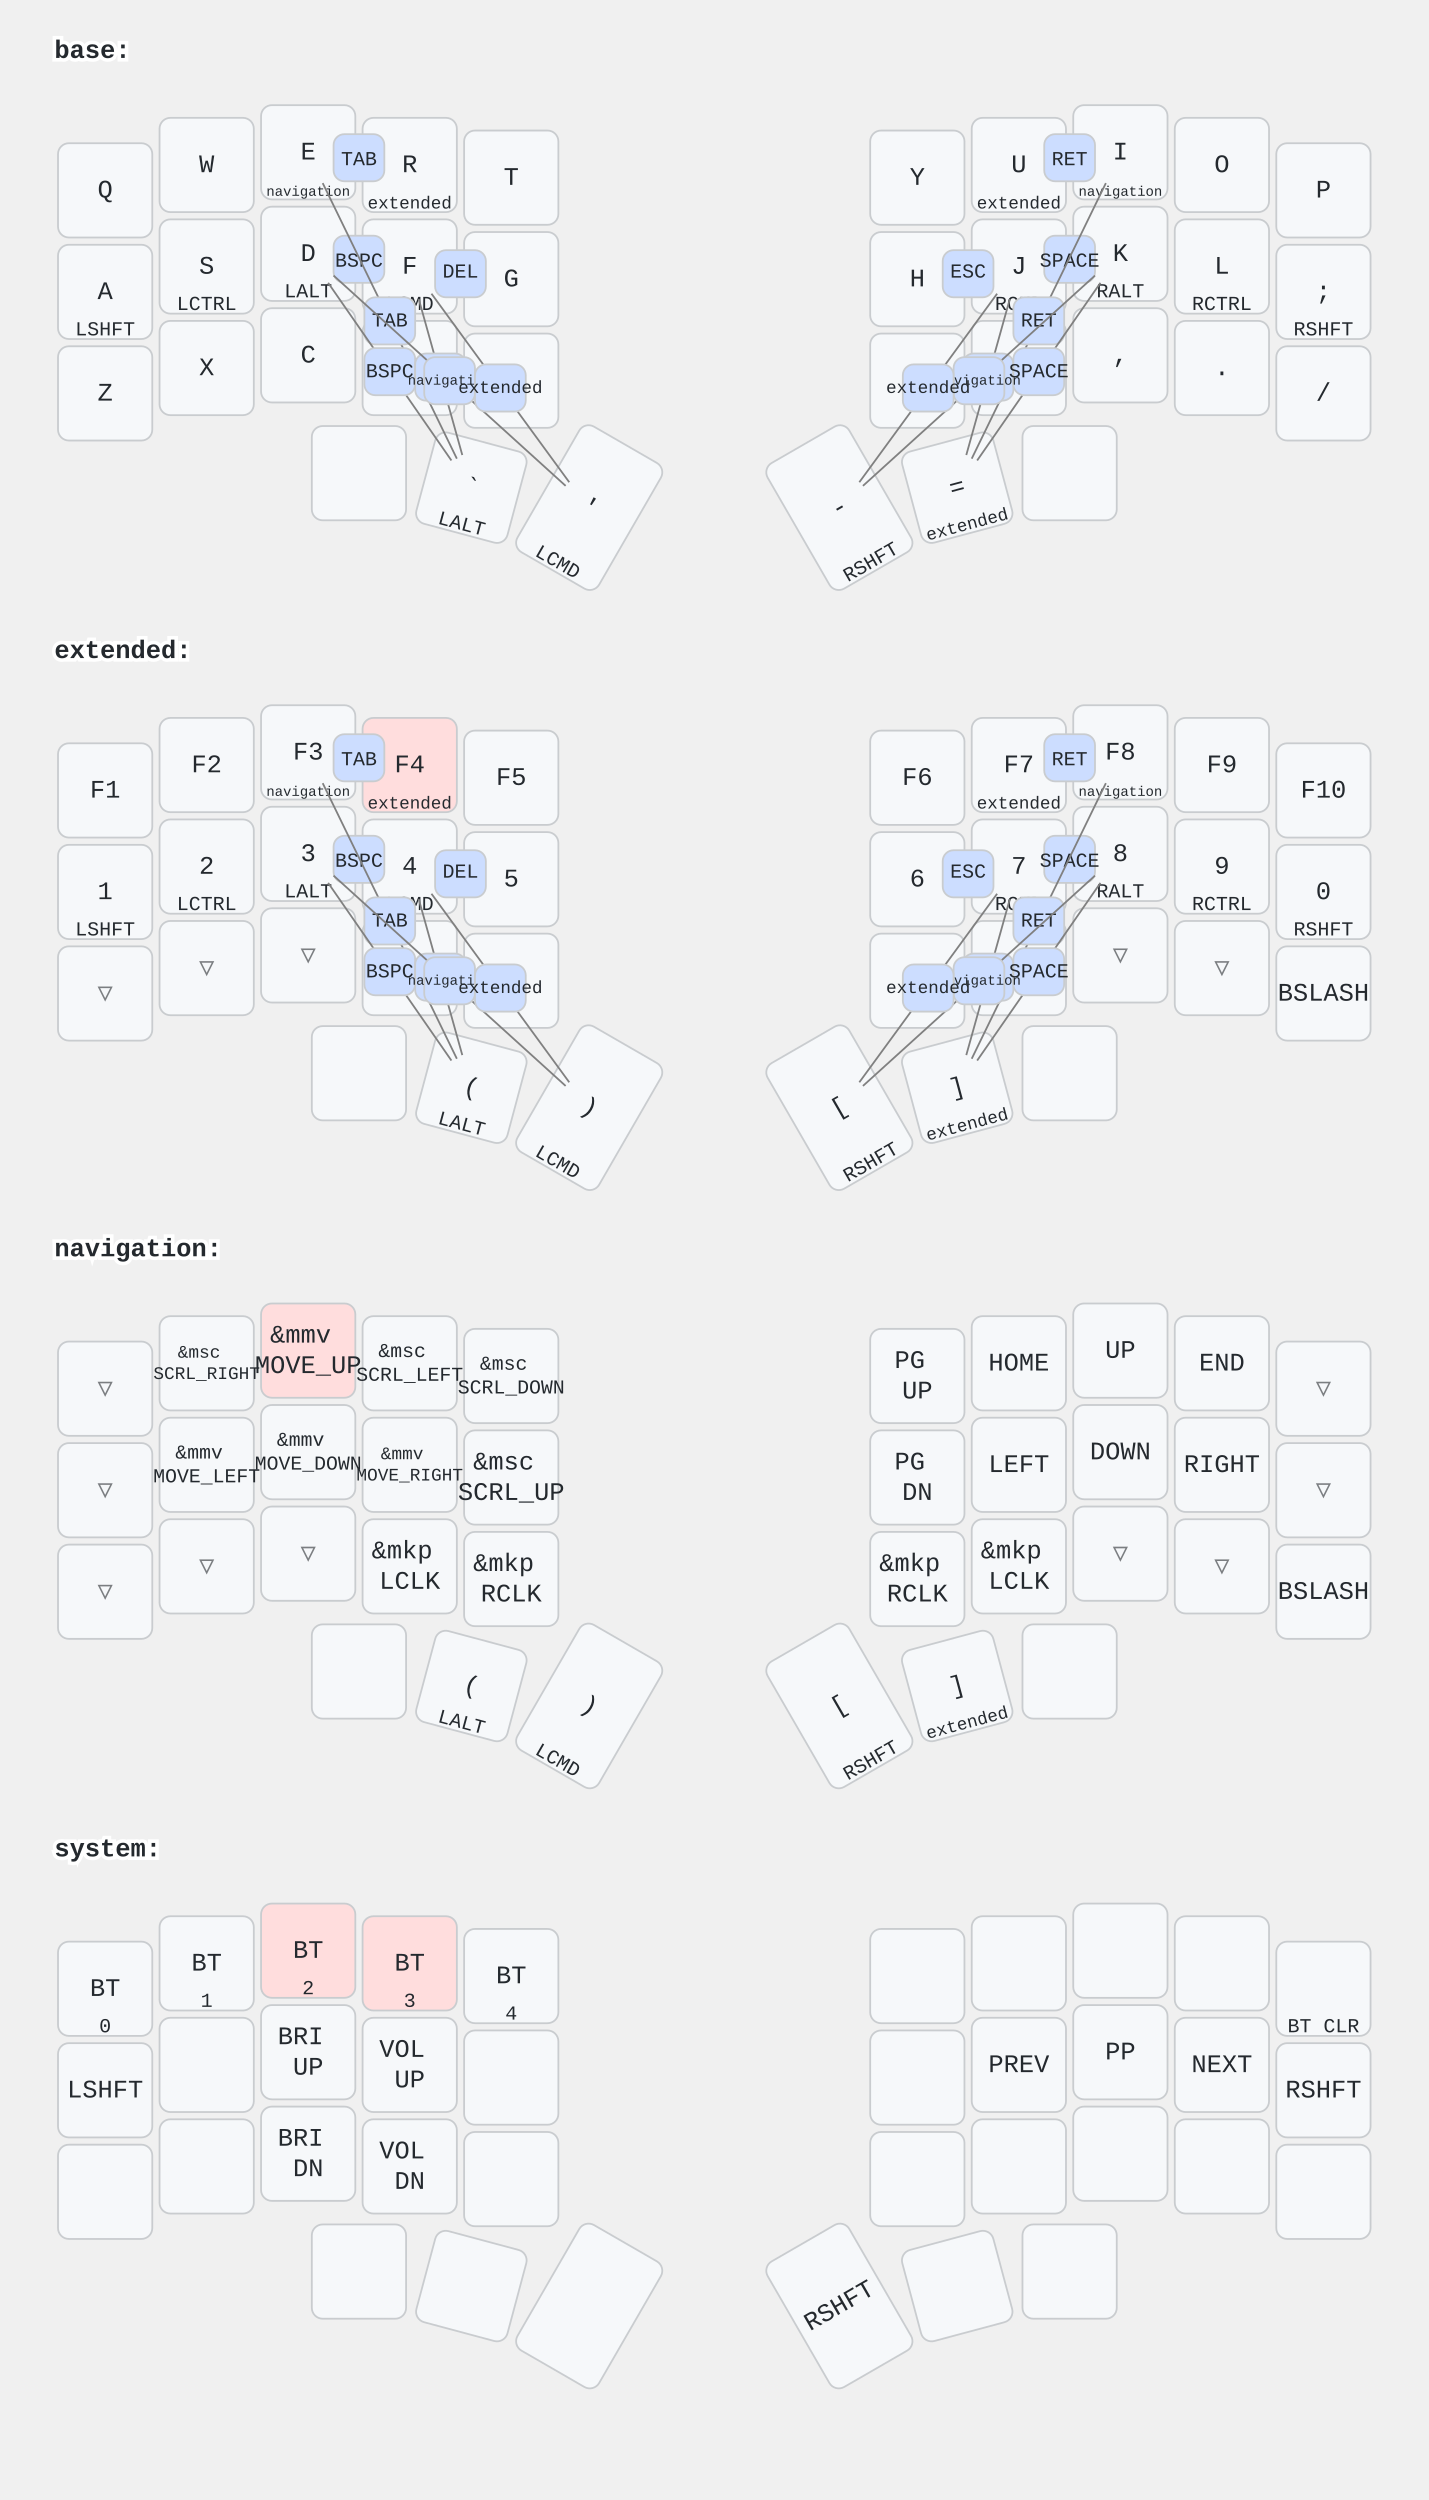
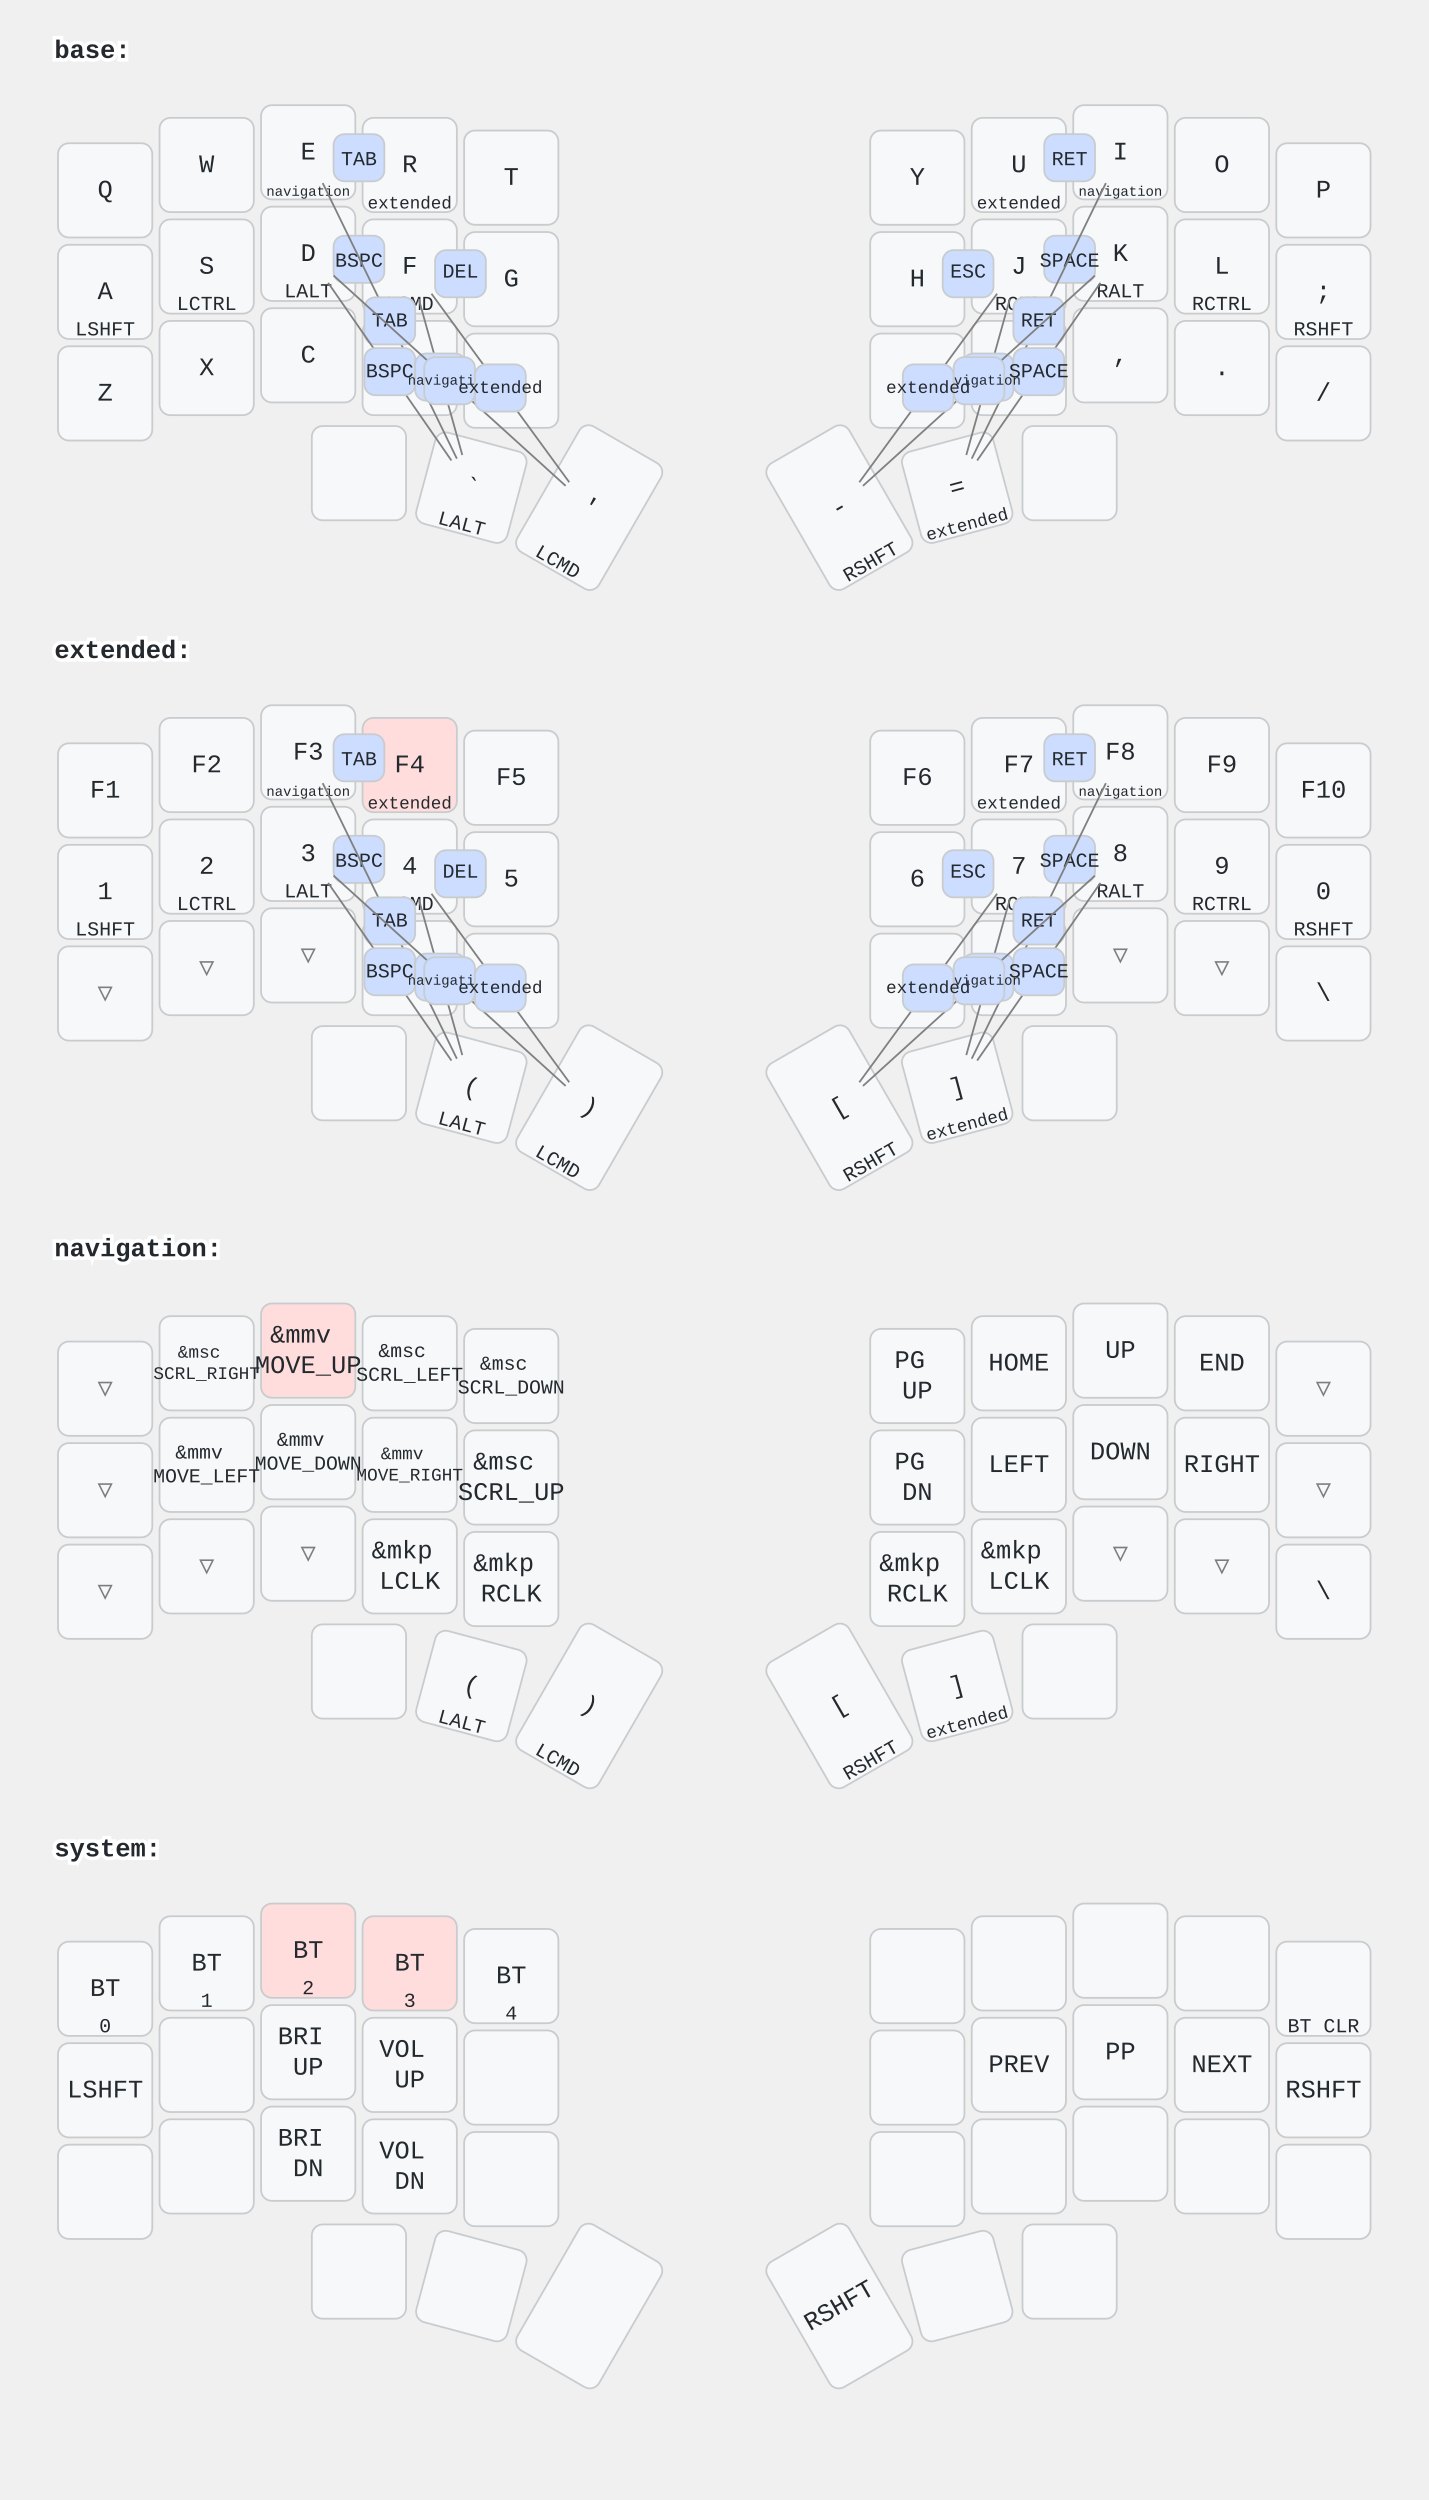
<svg xmlns="http://www.w3.org/2000/svg" width="788" height="1379" viewBox="0 0 788 1379" class="keymap">
  <style>/* inherit to force styles through use tags */
svg path {
    fill: inherit;
}

/* font and background color specifications */
svg.keymap {
    font-family: SFMono-Regular,Consolas,Liberation Mono,Menlo,monospace;
    font-size: 14px;
    font-kerning: normal;
    text-rendering: optimizeLegibility;
    fill: #24292e;
}

/* default key styling */
rect.key {
    fill: #f6f8fa;
}

rect.key, rect.combo {
    stroke: #c9cccf;
    stroke-width: 1;
}

/* default key side styling, only used is draw_key_sides is set */
rect.side {
    filter: brightness(90%);
}

/* color accent for combo boxes */
rect.combo, rect.combo-separate {
    fill: #cdf;
}

/* color accent for held keys */
rect.held, rect.combo.held {
    fill: #fdd;
}

/* color accent for ghost (optional) keys */
rect.ghost, rect.combo.ghost {
    stroke-dasharray: 4, 4;
    stroke-width: 2;
}

text {
    text-anchor: middle;
    dominant-baseline: middle;
}

/* styling for layer labels */
text.label {
    font-weight: bold;
    text-anchor: start;
    stroke: white;
    stroke-width: 4;
    paint-order: stroke;
}

/* styling for optional footer */
text.footer {
    text-anchor: end;
    dominant-baseline: auto;
    stroke: white;
    stroke-width: 4;
    paint-order: stroke;
}

/* styling for combo tap, and key non-tap label text */
text.combo, text.hold, text.shifted, text.left, text.right {
    font-size: 11px;
}

text.hold {
    text-anchor: middle;
    dominant-baseline: auto;
}

text.shifted {
    text-anchor: middle;
    dominant-baseline: hanging;
}

text.left {
    text-anchor: start;
}

text.right {
    text-anchor: end;
}

text.layer-activator {
    text-decoration: underline;
}

/* styling for hold/shifted label text in combo box */
text.combo.hold, text.combo.shifted, text.combo.left, text.combo.right {
    font-size: 8px;
}

/* lighter symbol for transparent keys */
text.trans {
    fill: #7b7e81;
}

/* styling for combo dendrons */
path.combo {
    stroke-width: 1;
    stroke: gray;
    fill: none;
}

/* Start Tabler Icons Cleanup */
/* cannot use height/width with glyphs */
.icon-tabler &gt; path {
    fill: inherit;
    stroke: inherit;
    stroke-width: 2;
}
/* hide tabler's default box */
.icon-tabler &gt; path[stroke="none"][fill="none"] {
    visibility: hidden;
}
/* End Tabler Icons Cleanup */
</style>
  <g transform="translate(30, 0)" class="layer-base">
    <text x="0" y="28" class="label" id="base">base:</text>
    <g transform="translate(0, 56)">
      <g transform="translate(28, 49)" class="key keypos-0">
        <rect rx="6" ry="6" x="-26" y="-26" width="52" height="52" class="key" />
        <text x="0" y="0" class="key tap">Q</text>
      </g>
      <g transform="translate(84, 35)" class="key keypos-1">
        <rect rx="6" ry="6" x="-26" y="-26" width="52" height="52" class="key" />
        <text x="0" y="0" class="key tap">W</text>
      </g>
      <g transform="translate(140, 28)" class="key keypos-2">
        <rect rx="6" ry="6" x="-26" y="-26" width="52" height="52" class="key" />
        <text x="0" y="0" class="key tap">E</text>
        <a href="#navigation">
          <text x="0" y="24" class="key hold layer-activator">
            <tspan style="font-size: 70%">navigation</tspan>
          </text>
        </a>
      </g>
      <g transform="translate(196, 35)" class="key keypos-3">
        <rect rx="6" ry="6" x="-26" y="-26" width="52" height="52" class="key" />
        <text x="0" y="0" class="key tap">R</text>
        <a href="#extended">
          <text x="0" y="24" class="key hold layer-activator">
            <tspan style="font-size: 88%">extended</tspan>
          </text>
        </a>
      </g>
      <g transform="translate(252, 42)" class="key keypos-4">
        <rect rx="6" ry="6" x="-26" y="-26" width="52" height="52" class="key" />
        <text x="0" y="0" class="key tap">T</text>
      </g>
      <g transform="translate(476, 42)" class="key keypos-5">
        <rect rx="6" ry="6" x="-26" y="-26" width="52" height="52" class="key" />
        <text x="0" y="0" class="key tap">Y</text>
      </g>
      <g transform="translate(532, 35)" class="key keypos-6">
        <rect rx="6" ry="6" x="-26" y="-26" width="52" height="52" class="key" />
        <text x="0" y="0" class="key tap">U</text>
        <a href="#extended">
          <text x="0" y="24" class="key hold layer-activator">
            <tspan style="font-size: 88%">extended</tspan>
          </text>
        </a>
      </g>
      <g transform="translate(588, 28)" class="key keypos-7">
        <rect rx="6" ry="6" x="-26" y="-26" width="52" height="52" class="key" />
        <text x="0" y="0" class="key tap">I</text>
        <a href="#navigation">
          <text x="0" y="24" class="key hold layer-activator">
            <tspan style="font-size: 70%">navigation</tspan>
          </text>
        </a>
      </g>
      <g transform="translate(644, 35)" class="key keypos-8">
        <rect rx="6" ry="6" x="-26" y="-26" width="52" height="52" class="key" />
        <text x="0" y="0" class="key tap">O</text>
      </g>
      <g transform="translate(700, 49)" class="key keypos-9">
        <rect rx="6" ry="6" x="-26" y="-26" width="52" height="52" class="key" />
        <text x="0" y="0" class="key tap">P</text>
      </g>
      <g transform="translate(28, 105)" class="key keypos-10">
        <rect rx="6" ry="6" x="-26" y="-26" width="52" height="52" class="key" />
        <text x="0" y="0" class="key tap">A</text>
        <text x="0" y="24" class="key hold">LSHFT</text>
      </g>
      <g transform="translate(84, 91)" class="key keypos-11">
        <rect rx="6" ry="6" x="-26" y="-26" width="52" height="52" class="key" />
        <text x="0" y="0" class="key tap">S</text>
        <text x="0" y="24" class="key hold">LCTRL</text>
      </g>
      <g transform="translate(140, 84)" class="key keypos-12">
        <rect rx="6" ry="6" x="-26" y="-26" width="52" height="52" class="key" />
        <text x="0" y="0" class="key tap">D</text>
        <text x="0" y="24" class="key hold">LALT</text>
      </g>
      <g transform="translate(196, 91)" class="key keypos-13">
        <rect rx="6" ry="6" x="-26" y="-26" width="52" height="52" class="key" />
        <text x="0" y="0" class="key tap">F</text>
        <text x="0" y="24" class="key hold">LCMD</text>
      </g>
      <g transform="translate(252, 98)" class="key keypos-14">
        <rect rx="6" ry="6" x="-26" y="-26" width="52" height="52" class="key" />
        <text x="0" y="0" class="key tap">G</text>
      </g>
      <g transform="translate(476, 98)" class="key keypos-15">
        <rect rx="6" ry="6" x="-26" y="-26" width="52" height="52" class="key" />
        <text x="0" y="0" class="key tap">H</text>
      </g>
      <g transform="translate(532, 91)" class="key keypos-16">
        <rect rx="6" ry="6" x="-26" y="-26" width="52" height="52" class="key" />
        <text x="0" y="0" class="key tap">J</text>
        <text x="0" y="24" class="key hold">RCMD</text>
      </g>
      <g transform="translate(588, 84)" class="key keypos-17">
        <rect rx="6" ry="6" x="-26" y="-26" width="52" height="52" class="key" />
        <text x="0" y="0" class="key tap">K</text>
        <text x="0" y="24" class="key hold">RALT</text>
      </g>
      <g transform="translate(644, 91)" class="key keypos-18">
        <rect rx="6" ry="6" x="-26" y="-26" width="52" height="52" class="key" />
        <text x="0" y="0" class="key tap">L</text>
        <text x="0" y="24" class="key hold">RCTRL</text>
      </g>
      <g transform="translate(700, 105)" class="key keypos-19">
        <rect rx="6" ry="6" x="-26" y="-26" width="52" height="52" class="key" />
        <text x="0" y="0" class="key tap">;</text>
        <text x="0" y="24" class="key hold">RSHFT</text>
      </g>
      <g transform="translate(28, 161)" class="key keypos-20">
        <rect rx="6" ry="6" x="-26" y="-26" width="52" height="52" class="key" />
        <text x="0" y="0" class="key tap">Z</text>
      </g>
      <g transform="translate(84, 147)" class="key keypos-21">
        <rect rx="6" ry="6" x="-26" y="-26" width="52" height="52" class="key" />
        <text x="0" y="0" class="key tap">X</text>
      </g>
      <g transform="translate(140, 140)" class="key keypos-22">
        <rect rx="6" ry="6" x="-26" y="-26" width="52" height="52" class="key" />
        <text x="0" y="0" class="key tap">C</text>
      </g>
      <g transform="translate(196, 147)" class="key keypos-23">
        <rect rx="6" ry="6" x="-26" y="-26" width="52" height="52" class="key" />
        <text x="0" y="0" class="key tap">V</text>
      </g>
      <g transform="translate(252, 154)" class="key keypos-24">
        <rect rx="6" ry="6" x="-26" y="-26" width="52" height="52" class="key" />
        <text x="0" y="0" class="key tap">B</text>
      </g>
      <g transform="translate(476, 154)" class="key keypos-25">
        <rect rx="6" ry="6" x="-26" y="-26" width="52" height="52" class="key" />
        <text x="0" y="0" class="key tap">N</text>
      </g>
      <g transform="translate(532, 147)" class="key keypos-26">
        <rect rx="6" ry="6" x="-26" y="-26" width="52" height="52" class="key" />
        <text x="0" y="0" class="key tap">M</text>
      </g>
      <g transform="translate(588, 140)" class="key keypos-27">
        <rect rx="6" ry="6" x="-26" y="-26" width="52" height="52" class="key" />
        <text x="0" y="0" class="key tap">,</text>
      </g>
      <g transform="translate(644, 147)" class="key keypos-28">
        <rect rx="6" ry="6" x="-26" y="-26" width="52" height="52" class="key" />
        <text x="0" y="0" class="key tap">.</text>
      </g>
      <g transform="translate(700, 161)" class="key keypos-29">
        <rect rx="6" ry="6" x="-26" y="-26" width="52" height="52" class="key" />
        <text x="0" y="0" class="key tap">/</text>
      </g>
      <g transform="translate(168, 205)" class="key keypos-30">
        <rect rx="6" ry="6" x="-26" y="-26" width="52" height="52" class="key" />
      </g>
      <g transform="translate(230, 213) rotate(15.0)" class="key keypos-31">
        <rect rx="6" ry="6" x="-26" y="-26" width="52" height="52" class="key" />
        <text x="0" y="0" class="key tap">`</text>
        <text x="0" y="24" class="key hold">LALT</text>
      </g>
      <g transform="translate(295, 224) rotate(30.0)" class="key keypos-32">
        <rect rx="6" ry="6" x="-26" y="-40" width="52" height="80" class="key" />
        <text x="0" y="0" class="key tap">'</text>
        <text x="0" y="38" class="key hold">LCMD</text>
      </g>
      <g transform="translate(433, 224) rotate(-30.0)" class="key keypos-33">
        <rect rx="6" ry="6" x="-26" y="-40" width="52" height="80" class="key" />
        <text x="0" y="0" class="key tap">-</text>
        <text x="0" y="38" class="key hold">RSHFT</text>
      </g>
      <g transform="translate(498, 213) rotate(-15.0)" class="key keypos-34">
        <rect rx="6" ry="6" x="-26" y="-26" width="52" height="52" class="key" />
        <text x="0" y="0" class="key tap">=</text>
        <a href="#extended">
          <text x="0" y="24" class="key hold layer-activator">
            <tspan style="font-size: 88%">extended</tspan>
          </text>
        </a>
      </g>
      <g transform="translate(560, 205)" class="key keypos-35">
        <rect rx="6" ry="6" x="-26" y="-26" width="52" height="52" class="key" />
      </g>
      <g class="combo combopos-0">
        <rect rx="6" ry="6" x="154" y="18" width="28" height="26" class="combo" />
        <text x="168" y="32" class="combo tap">TAB</text>
      </g>
      <g class="combo combopos-1">
        <rect rx="6" ry="6" x="154" y="74" width="28" height="26" class="combo" />
        <text x="168" y="88" class="combo tap">BSPC</text>
      </g>
      <g class="combo combopos-2">
        <rect rx="6" ry="6" x="210" y="82" width="28" height="26" class="combo" />
        <text x="224" y="94" class="combo tap">DEL</text>
      </g>
      <g class="combo combopos-3">
        <rect rx="6" ry="6" x="546" y="18" width="28" height="26" class="combo" />
        <text x="560" y="32" class="combo tap">RET</text>
      </g>
      <g class="combo combopos-4">
        <rect rx="6" ry="6" x="490" y="82" width="28" height="26" class="combo" />
        <text x="504" y="94" class="combo tap">ESC</text>
      </g>
      <g class="combo combopos-5">
        <rect rx="6" ry="6" x="546" y="74" width="28" height="26" class="combo" />
        <text x="560" y="88" class="combo tap">SPACE</text>
      </g>
      <g class="combo combopos-6">
        <path d="M185,121 l-37,-76" class="combo" />
        <path d="M185,121 l37,76" class="combo" />
        <rect rx="6" ry="6" x="171" y="108" width="28" height="26" class="combo" />
        <text x="185" y="121" class="combo tap">TAB</text>
      </g>
      <g class="combo combopos-7">
        <path d="M185,149 l-34,-49" class="combo" />
        <path d="M185,149 l34,49" class="combo" />
        <rect rx="6" ry="6" x="171" y="136" width="28" height="26" class="combo" />
        <text x="185" y="149" class="combo tap">BSPC</text>
      </g>
      <g class="combo combopos-8">
        <path d="M213,152 l-12,-43" class="combo" />
        <path d="M213,152 l12,43" class="combo" />
        <rect rx="6" ry="6" x="199" y="139" width="28" height="26" class="combo" />
        <text x="213" y="152" class="combo tap">DEL</text>
      </g>
      <g class="combo combopos-9">
        <path d="M543,121 l37,-76" class="combo" />
        <path d="M543,121 l-37,76" class="combo" />
        <rect rx="6" ry="6" x="529" y="108" width="28" height="26" class="combo" />
        <text x="543" y="121" class="combo tap">RET</text>
      </g>
      <g class="combo combopos-10">
        <path d="M515,152 l12,-43" class="combo" />
        <path d="M515,152 l-12,43" class="combo" />
        <rect rx="6" ry="6" x="501" y="139" width="28" height="26" class="combo" />
        <text x="515" y="152" class="combo tap">ESC</text>
      </g>
      <g class="combo combopos-11">
        <path d="M543,149 l34,-49" class="combo" />
        <path d="M543,149 l-34,49" class="combo" />
        <rect rx="6" ry="6" x="529" y="136" width="28" height="26" class="combo" />
        <text x="543" y="149" class="combo tap">SPACE</text>
      </g>
      <g class="combo combopos-12">
        <path d="M218,154 l64,58" class="combo" />
        <path d="M218,154 l-64,-58" class="combo" />
        <rect rx="6" ry="6" x="204" y="141" width="28" height="26" class="combo" />
        <a href="#navigation">
          <text x="218" y="154" class="combo tap layer-activator">
            <tspan style="font-size: 70%">navigation</tspan>
          </text>
        </a>
      </g>
      <g class="combo combopos-13">
        <path d="M510,154 l-64,58" class="combo" />
        <path d="M510,154 l64,-58" class="combo" />
        <rect rx="6" ry="6" x="496" y="141" width="28" height="26" class="combo" />
        <a href="#navigation">
          <text x="510" y="154" class="combo tap layer-activator">
            <tspan style="font-size: 70%">navigation</tspan>
          </text>
        </a>
      </g>
      <g class="combo combopos-14">
        <path d="M246,158 l38,52" class="combo" />
        <path d="M246,158 l-38,-52" class="combo" />
        <rect rx="6" ry="6" x="232" y="145" width="28" height="26" class="combo" />
        <a href="#extended">
          <text x="246" y="158" class="combo tap layer-activator">
            <tspan style="font-size: 88%">extended</tspan>
          </text>
        </a>
      </g>
      <g class="combo combopos-15">
        <path d="M482,158 l-38,52" class="combo" />
        <path d="M482,158 l38,-52" class="combo" />
        <rect rx="6" ry="6" x="468" y="145" width="28" height="26" class="combo" />
        <a href="#extended">
          <text x="482" y="158" class="combo tap layer-activator">
            <tspan style="font-size: 88%">extended</tspan>
          </text>
        </a>
      </g>
    </g>
  </g>
  <g transform="translate(30, 331)" class="layer-extended">
    <text x="0" y="28" class="label" id="extended">extended:</text>
    <g transform="translate(0, 56)">
      <g transform="translate(28, 49)" class="key keypos-0">
        <rect rx="6" ry="6" x="-26" y="-26" width="52" height="52" class="key" />
        <text x="0" y="0" class="key tap">F1</text>
      </g>
      <g transform="translate(84, 35)" class="key keypos-1">
        <rect rx="6" ry="6" x="-26" y="-26" width="52" height="52" class="key" />
        <text x="0" y="0" class="key tap">F2</text>
      </g>
      <g transform="translate(140, 28)" class="key keypos-2">
        <rect rx="6" ry="6" x="-26" y="-26" width="52" height="52" class="key" />
        <text x="0" y="0" class="key tap">F3</text>
        <a href="#navigation">
          <text x="0" y="24" class="key hold layer-activator">
            <tspan style="font-size: 70%">navigation</tspan>
          </text>
        </a>
      </g>
      <g transform="translate(196, 35)" class="key held keypos-3">
        <rect rx="6" ry="6" x="-26" y="-26" width="52" height="52" class="key held" />
        <text x="0" y="0" class="key held tap">F4</text>
        <a href="#extended">
          <text x="0" y="24" class="key held hold layer-activator">
            <tspan style="font-size: 88%">extended</tspan>
          </text>
        </a>
      </g>
      <g transform="translate(252, 42)" class="key keypos-4">
        <rect rx="6" ry="6" x="-26" y="-26" width="52" height="52" class="key" />
        <text x="0" y="0" class="key tap">F5</text>
      </g>
      <g transform="translate(476, 42)" class="key keypos-5">
        <rect rx="6" ry="6" x="-26" y="-26" width="52" height="52" class="key" />
        <text x="0" y="0" class="key tap">F6</text>
      </g>
      <g transform="translate(532, 35)" class="key keypos-6">
        <rect rx="6" ry="6" x="-26" y="-26" width="52" height="52" class="key" />
        <text x="0" y="0" class="key tap">F7</text>
        <a href="#extended">
          <text x="0" y="24" class="key hold layer-activator">
            <tspan style="font-size: 88%">extended</tspan>
          </text>
        </a>
      </g>
      <g transform="translate(588, 28)" class="key keypos-7">
        <rect rx="6" ry="6" x="-26" y="-26" width="52" height="52" class="key" />
        <text x="0" y="0" class="key tap">F8</text>
        <a href="#navigation">
          <text x="0" y="24" class="key hold layer-activator">
            <tspan style="font-size: 70%">navigation</tspan>
          </text>
        </a>
      </g>
      <g transform="translate(644, 35)" class="key keypos-8">
        <rect rx="6" ry="6" x="-26" y="-26" width="52" height="52" class="key" />
        <text x="0" y="0" class="key tap">F9</text>
      </g>
      <g transform="translate(700, 49)" class="key keypos-9">
        <rect rx="6" ry="6" x="-26" y="-26" width="52" height="52" class="key" />
        <text x="0" y="0" class="key tap">F10</text>
      </g>
      <g transform="translate(28, 105)" class="key keypos-10">
        <rect rx="6" ry="6" x="-26" y="-26" width="52" height="52" class="key" />
        <text x="0" y="0" class="key tap">1</text>
        <text x="0" y="24" class="key hold">LSHFT</text>
      </g>
      <g transform="translate(84, 91)" class="key keypos-11">
        <rect rx="6" ry="6" x="-26" y="-26" width="52" height="52" class="key" />
        <text x="0" y="0" class="key tap">2</text>
        <text x="0" y="24" class="key hold">LCTRL</text>
      </g>
      <g transform="translate(140, 84)" class="key keypos-12">
        <rect rx="6" ry="6" x="-26" y="-26" width="52" height="52" class="key" />
        <text x="0" y="0" class="key tap">3</text>
        <text x="0" y="24" class="key hold">LALT</text>
      </g>
      <g transform="translate(196, 91)" class="key keypos-13">
        <rect rx="6" ry="6" x="-26" y="-26" width="52" height="52" class="key" />
        <text x="0" y="0" class="key tap">4</text>
        <text x="0" y="24" class="key hold">LCMD</text>
      </g>
      <g transform="translate(252, 98)" class="key keypos-14">
        <rect rx="6" ry="6" x="-26" y="-26" width="52" height="52" class="key" />
        <text x="0" y="0" class="key tap">5</text>
      </g>
      <g transform="translate(476, 98)" class="key keypos-15">
        <rect rx="6" ry="6" x="-26" y="-26" width="52" height="52" class="key" />
        <text x="0" y="0" class="key tap">6</text>
      </g>
      <g transform="translate(532, 91)" class="key keypos-16">
        <rect rx="6" ry="6" x="-26" y="-26" width="52" height="52" class="key" />
        <text x="0" y="0" class="key tap">7</text>
        <text x="0" y="24" class="key hold">RCMD</text>
      </g>
      <g transform="translate(588, 84)" class="key keypos-17">
        <rect rx="6" ry="6" x="-26" y="-26" width="52" height="52" class="key" />
        <text x="0" y="0" class="key tap">8</text>
        <text x="0" y="24" class="key hold">RALT</text>
      </g>
      <g transform="translate(644, 91)" class="key keypos-18">
        <rect rx="6" ry="6" x="-26" y="-26" width="52" height="52" class="key" />
        <text x="0" y="0" class="key tap">9</text>
        <text x="0" y="24" class="key hold">RCTRL</text>
      </g>
      <g transform="translate(700, 105)" class="key keypos-19">
        <rect rx="6" ry="6" x="-26" y="-26" width="52" height="52" class="key" />
        <text x="0" y="0" class="key tap">0</text>
        <text x="0" y="24" class="key hold">RSHFT</text>
      </g>
      <g transform="translate(28, 161)" class="key trans keypos-20">
        <rect rx="6" ry="6" x="-26" y="-26" width="52" height="52" class="key trans" />
        <text x="0" y="0" class="key trans tap">▽</text>
      </g>
      <g transform="translate(84, 147)" class="key trans keypos-21">
        <rect rx="6" ry="6" x="-26" y="-26" width="52" height="52" class="key trans" />
        <text x="0" y="0" class="key trans tap">▽</text>
      </g>
      <g transform="translate(140, 140)" class="key trans keypos-22">
        <rect rx="6" ry="6" x="-26" y="-26" width="52" height="52" class="key trans" />
        <text x="0" y="0" class="key trans tap">▽</text>
      </g>
      <g transform="translate(196, 147)" class="key trans keypos-23">
        <rect rx="6" ry="6" x="-26" y="-26" width="52" height="52" class="key trans" />
        <text x="0" y="0" class="key trans tap">▽</text>
      </g>
      <g transform="translate(252, 154)" class="key trans keypos-24">
        <rect rx="6" ry="6" x="-26" y="-26" width="52" height="52" class="key trans" />
        <text x="0" y="0" class="key trans tap">▽</text>
      </g>
      <g transform="translate(476, 154)" class="key trans keypos-25">
        <rect rx="6" ry="6" x="-26" y="-26" width="52" height="52" class="key trans" />
        <text x="0" y="0" class="key trans tap">▽</text>
      </g>
      <g transform="translate(532, 147)" class="key trans keypos-26">
        <rect rx="6" ry="6" x="-26" y="-26" width="52" height="52" class="key trans" />
        <text x="0" y="0" class="key trans tap">▽</text>
      </g>
      <g transform="translate(588, 140)" class="key trans keypos-27">
        <rect rx="6" ry="6" x="-26" y="-26" width="52" height="52" class="key trans" />
        <text x="0" y="0" class="key trans tap">▽</text>
      </g>
      <g transform="translate(644, 147)" class="key trans keypos-28">
        <rect rx="6" ry="6" x="-26" y="-26" width="52" height="52" class="key trans" />
        <text x="0" y="0" class="key trans tap">▽</text>
      </g>
      <g transform="translate(700, 161)" class="key keypos-29">
        <rect rx="6" ry="6" x="-26" y="-26" width="52" height="52" class="key" />
-         <text x="0" y="0" class="key tap">BSLASH</text>
+         <text x="0" y="0" class="key tap">\</text>
      </g>
      <g transform="translate(168, 205)" class="key keypos-30">
        <rect rx="6" ry="6" x="-26" y="-26" width="52" height="52" class="key" />
      </g>
      <g transform="translate(230, 213) rotate(15.0)" class="key keypos-31">
        <rect rx="6" ry="6" x="-26" y="-26" width="52" height="52" class="key" />
        <text x="0" y="0" class="key tap">(</text>
        <text x="0" y="24" class="key hold">LALT</text>
      </g>
      <g transform="translate(295, 224) rotate(30.0)" class="key keypos-32">
        <rect rx="6" ry="6" x="-26" y="-40" width="52" height="80" class="key" />
        <text x="0" y="0" class="key tap">)</text>
        <text x="0" y="38" class="key hold">LCMD</text>
      </g>
      <g transform="translate(433, 224) rotate(-30.0)" class="key keypos-33">
        <rect rx="6" ry="6" x="-26" y="-40" width="52" height="80" class="key" />
        <text x="0" y="0" class="key tap">[</text>
        <text x="0" y="38" class="key hold">RSHFT</text>
      </g>
      <g transform="translate(498, 213) rotate(-15.0)" class="key keypos-34">
        <rect rx="6" ry="6" x="-26" y="-26" width="52" height="52" class="key" />
        <text x="0" y="0" class="key tap">]</text>
        <a href="#extended">
          <text x="0" y="24" class="key hold layer-activator">
            <tspan style="font-size: 88%">extended</tspan>
          </text>
        </a>
      </g>
      <g transform="translate(560, 205)" class="key keypos-35">
        <rect rx="6" ry="6" x="-26" y="-26" width="52" height="52" class="key" />
      </g>
      <g class="combo combopos-0">
        <rect rx="6" ry="6" x="154" y="18" width="28" height="26" class="combo" />
        <text x="168" y="32" class="combo tap">TAB</text>
      </g>
      <g class="combo combopos-1">
        <rect rx="6" ry="6" x="154" y="74" width="28" height="26" class="combo" />
        <text x="168" y="88" class="combo tap">BSPC</text>
      </g>
      <g class="combo combopos-2">
        <rect rx="6" ry="6" x="210" y="82" width="28" height="26" class="combo" />
        <text x="224" y="94" class="combo tap">DEL</text>
      </g>
      <g class="combo combopos-3">
        <rect rx="6" ry="6" x="546" y="18" width="28" height="26" class="combo" />
        <text x="560" y="32" class="combo tap">RET</text>
      </g>
      <g class="combo combopos-4">
        <rect rx="6" ry="6" x="490" y="82" width="28" height="26" class="combo" />
        <text x="504" y="94" class="combo tap">ESC</text>
      </g>
      <g class="combo combopos-5">
        <rect rx="6" ry="6" x="546" y="74" width="28" height="26" class="combo" />
        <text x="560" y="88" class="combo tap">SPACE</text>
      </g>
      <g class="combo combopos-6">
        <path d="M185,121 l-37,-76" class="combo" />
        <path d="M185,121 l37,76" class="combo" />
        <rect rx="6" ry="6" x="171" y="108" width="28" height="26" class="combo" />
        <text x="185" y="121" class="combo tap">TAB</text>
      </g>
      <g class="combo combopos-7">
        <path d="M185,149 l-34,-49" class="combo" />
        <path d="M185,149 l34,49" class="combo" />
        <rect rx="6" ry="6" x="171" y="136" width="28" height="26" class="combo" />
        <text x="185" y="149" class="combo tap">BSPC</text>
      </g>
      <g class="combo combopos-8">
        <path d="M213,152 l-12,-43" class="combo" />
        <path d="M213,152 l12,43" class="combo" />
        <rect rx="6" ry="6" x="199" y="139" width="28" height="26" class="combo" />
        <text x="213" y="152" class="combo tap">DEL</text>
      </g>
      <g class="combo combopos-9">
        <path d="M543,121 l37,-76" class="combo" />
        <path d="M543,121 l-37,76" class="combo" />
        <rect rx="6" ry="6" x="529" y="108" width="28" height="26" class="combo" />
        <text x="543" y="121" class="combo tap">RET</text>
      </g>
      <g class="combo combopos-10">
        <path d="M515,152 l12,-43" class="combo" />
        <path d="M515,152 l-12,43" class="combo" />
        <rect rx="6" ry="6" x="501" y="139" width="28" height="26" class="combo" />
        <text x="515" y="152" class="combo tap">ESC</text>
      </g>
      <g class="combo combopos-11">
        <path d="M543,149 l34,-49" class="combo" />
        <path d="M543,149 l-34,49" class="combo" />
        <rect rx="6" ry="6" x="529" y="136" width="28" height="26" class="combo" />
        <text x="543" y="149" class="combo tap">SPACE</text>
      </g>
      <g class="combo combopos-12">
        <path d="M218,154 l64,58" class="combo" />
        <path d="M218,154 l-64,-58" class="combo" />
        <rect rx="6" ry="6" x="204" y="141" width="28" height="26" class="combo" />
        <a href="#navigation">
          <text x="218" y="154" class="combo tap layer-activator">
            <tspan style="font-size: 70%">navigation</tspan>
          </text>
        </a>
      </g>
      <g class="combo combopos-13">
        <path d="M510,154 l-64,58" class="combo" />
        <path d="M510,154 l64,-58" class="combo" />
        <rect rx="6" ry="6" x="496" y="141" width="28" height="26" class="combo" />
        <a href="#navigation">
          <text x="510" y="154" class="combo tap layer-activator">
            <tspan style="font-size: 70%">navigation</tspan>
          </text>
        </a>
      </g>
      <g class="combo combopos-14">
        <path d="M246,158 l38,52" class="combo" />
        <path d="M246,158 l-38,-52" class="combo" />
        <rect rx="6" ry="6" x="232" y="145" width="28" height="26" class="combo" />
        <a href="#extended">
          <text x="246" y="158" class="combo tap layer-activator">
            <tspan style="font-size: 88%">extended</tspan>
          </text>
        </a>
      </g>
      <g class="combo combopos-15">
        <path d="M482,158 l-38,52" class="combo" />
        <path d="M482,158 l38,-52" class="combo" />
        <rect rx="6" ry="6" x="468" y="145" width="28" height="26" class="combo" />
        <a href="#extended">
          <text x="482" y="158" class="combo tap layer-activator">
            <tspan style="font-size: 88%">extended</tspan>
          </text>
        </a>
      </g>
    </g>
  </g>
  <g transform="translate(30, 661)" class="layer-navigation">
    <text x="0" y="28" class="label" id="navigation">navigation:</text>
    <g transform="translate(0, 56)">
      <g transform="translate(28, 49)" class="key trans keypos-0">
        <rect rx="6" ry="6" x="-26" y="-26" width="52" height="52" class="key trans" />
        <text x="0" y="0" class="key trans tap">▽</text>
      </g>
      <g transform="translate(84, 35)" class="key keypos-1">
        <rect rx="6" ry="6" x="-26" y="-26" width="52" height="52" class="key" />
        <text x="0" y="0" class="key tap">
          <tspan x="0" dy="-0.6em" style="font-size: 70%">&amp;msc</tspan>
          <tspan x="0" dy="1.2em" style="font-size: 70%">SCRL_RIGHT</tspan>
        </text>
      </g>
      <g transform="translate(140, 28)" class="key held keypos-2">
        <rect rx="6" ry="6" x="-26" y="-26" width="52" height="52" class="key held" />
        <text x="0" y="0" class="key held tap">
          <tspan x="0" dy="-0.6em">&amp;mmv</tspan>
          <tspan x="0" dy="1.2em">MOVE_UP</tspan>
        </text>
      </g>
      <g transform="translate(196, 35)" class="key keypos-3">
        <rect rx="6" ry="6" x="-26" y="-26" width="52" height="52" class="key" />
        <text x="0" y="0" class="key tap">
          <tspan x="0" dy="-0.6em" style="font-size: 78%">&amp;msc</tspan>
          <tspan x="0" dy="1.2em" style="font-size: 78%">SCRL_LEFT</tspan>
        </text>
      </g>
      <g transform="translate(252, 42)" class="key keypos-4">
        <rect rx="6" ry="6" x="-26" y="-26" width="52" height="52" class="key" />
        <text x="0" y="0" class="key tap">
          <tspan x="0" dy="-0.6em" style="font-size: 78%">&amp;msc</tspan>
          <tspan x="0" dy="1.2em" style="font-size: 78%">SCRL_DOWN</tspan>
        </text>
      </g>
      <g transform="translate(476, 42)" class="key keypos-5">
        <rect rx="6" ry="6" x="-26" y="-26" width="52" height="52" class="key" />
        <text x="0" y="0" class="key tap">
          <tspan x="0" dy="-0.6em">PG</tspan>
          <tspan x="0" dy="1.2em">UP</tspan>
        </text>
      </g>
      <g transform="translate(532, 35)" class="key keypos-6">
        <rect rx="6" ry="6" x="-26" y="-26" width="52" height="52" class="key" />
        <text x="0" y="0" class="key tap">HOME</text>
      </g>
      <g transform="translate(588, 28)" class="key keypos-7">
        <rect rx="6" ry="6" x="-26" y="-26" width="52" height="52" class="key" />
        <text x="0" y="0" class="key tap">UP</text>
      </g>
      <g transform="translate(644, 35)" class="key keypos-8">
        <rect rx="6" ry="6" x="-26" y="-26" width="52" height="52" class="key" />
        <text x="0" y="0" class="key tap">END</text>
      </g>
      <g transform="translate(700, 49)" class="key trans keypos-9">
        <rect rx="6" ry="6" x="-26" y="-26" width="52" height="52" class="key trans" />
        <text x="0" y="0" class="key trans tap">▽</text>
      </g>
      <g transform="translate(28, 105)" class="key trans keypos-10">
        <rect rx="6" ry="6" x="-26" y="-26" width="52" height="52" class="key trans" />
        <text x="0" y="0" class="key trans tap">▽</text>
      </g>
      <g transform="translate(84, 91)" class="key keypos-11">
        <rect rx="6" ry="6" x="-26" y="-26" width="52" height="52" class="key" />
        <text x="0" y="0" class="key tap">
          <tspan x="0" dy="-0.6em" style="font-size: 78%">&amp;mmv</tspan>
          <tspan x="0" dy="1.2em" style="font-size: 78%">MOVE_LEFT</tspan>
        </text>
      </g>
      <g transform="translate(140, 84)" class="key keypos-12">
        <rect rx="6" ry="6" x="-26" y="-26" width="52" height="52" class="key" />
        <text x="0" y="0" class="key tap">
          <tspan x="0" dy="-0.6em" style="font-size: 78%">&amp;mmv</tspan>
          <tspan x="0" dy="1.2em" style="font-size: 78%">MOVE_DOWN</tspan>
        </text>
      </g>
      <g transform="translate(196, 91)" class="key keypos-13">
        <rect rx="6" ry="6" x="-26" y="-26" width="52" height="52" class="key" />
        <text x="0" y="0" class="key tap">
          <tspan x="0" dy="-0.6em" style="font-size: 70%">&amp;mmv</tspan>
          <tspan x="0" dy="1.2em" style="font-size: 70%">MOVE_RIGHT</tspan>
        </text>
      </g>
      <g transform="translate(252, 98)" class="key keypos-14">
        <rect rx="6" ry="6" x="-26" y="-26" width="52" height="52" class="key" />
        <text x="0" y="0" class="key tap">
          <tspan x="0" dy="-0.6em">&amp;msc</tspan>
          <tspan x="0" dy="1.2em">SCRL_UP</tspan>
        </text>
      </g>
      <g transform="translate(476, 98)" class="key keypos-15">
        <rect rx="6" ry="6" x="-26" y="-26" width="52" height="52" class="key" />
        <text x="0" y="0" class="key tap">
          <tspan x="0" dy="-0.6em">PG</tspan>
          <tspan x="0" dy="1.2em">DN</tspan>
        </text>
      </g>
      <g transform="translate(532, 91)" class="key keypos-16">
        <rect rx="6" ry="6" x="-26" y="-26" width="52" height="52" class="key" />
        <text x="0" y="0" class="key tap">LEFT</text>
      </g>
      <g transform="translate(588, 84)" class="key keypos-17">
        <rect rx="6" ry="6" x="-26" y="-26" width="52" height="52" class="key" />
        <text x="0" y="0" class="key tap">DOWN</text>
      </g>
      <g transform="translate(644, 91)" class="key keypos-18">
        <rect rx="6" ry="6" x="-26" y="-26" width="52" height="52" class="key" />
        <text x="0" y="0" class="key tap">RIGHT</text>
      </g>
      <g transform="translate(700, 105)" class="key trans keypos-19">
        <rect rx="6" ry="6" x="-26" y="-26" width="52" height="52" class="key trans" />
        <text x="0" y="0" class="key trans tap">▽</text>
      </g>
      <g transform="translate(28, 161)" class="key trans keypos-20">
        <rect rx="6" ry="6" x="-26" y="-26" width="52" height="52" class="key trans" />
        <text x="0" y="0" class="key trans tap">▽</text>
      </g>
      <g transform="translate(84, 147)" class="key trans keypos-21">
        <rect rx="6" ry="6" x="-26" y="-26" width="52" height="52" class="key trans" />
        <text x="0" y="0" class="key trans tap">▽</text>
      </g>
      <g transform="translate(140, 140)" class="key trans keypos-22">
        <rect rx="6" ry="6" x="-26" y="-26" width="52" height="52" class="key trans" />
        <text x="0" y="0" class="key trans tap">▽</text>
      </g>
      <g transform="translate(196, 147)" class="key keypos-23">
        <rect rx="6" ry="6" x="-26" y="-26" width="52" height="52" class="key" />
        <text x="0" y="0" class="key tap">
          <tspan x="0" dy="-0.6em">&amp;mkp</tspan>
          <tspan x="0" dy="1.2em">LCLK</tspan>
        </text>
      </g>
      <g transform="translate(252, 154)" class="key keypos-24">
        <rect rx="6" ry="6" x="-26" y="-26" width="52" height="52" class="key" />
        <text x="0" y="0" class="key tap">
          <tspan x="0" dy="-0.6em">&amp;mkp</tspan>
          <tspan x="0" dy="1.2em">RCLK</tspan>
        </text>
      </g>
      <g transform="translate(476, 154)" class="key keypos-25">
        <rect rx="6" ry="6" x="-26" y="-26" width="52" height="52" class="key" />
        <text x="0" y="0" class="key tap">
          <tspan x="0" dy="-0.6em">&amp;mkp</tspan>
          <tspan x="0" dy="1.2em">RCLK</tspan>
        </text>
      </g>
      <g transform="translate(532, 147)" class="key keypos-26">
        <rect rx="6" ry="6" x="-26" y="-26" width="52" height="52" class="key" />
        <text x="0" y="0" class="key tap">
          <tspan x="0" dy="-0.6em">&amp;mkp</tspan>
          <tspan x="0" dy="1.2em">LCLK</tspan>
        </text>
      </g>
      <g transform="translate(588, 140)" class="key trans keypos-27">
        <rect rx="6" ry="6" x="-26" y="-26" width="52" height="52" class="key trans" />
        <text x="0" y="0" class="key trans tap">▽</text>
      </g>
      <g transform="translate(644, 147)" class="key trans keypos-28">
        <rect rx="6" ry="6" x="-26" y="-26" width="52" height="52" class="key trans" />
        <text x="0" y="0" class="key trans tap">▽</text>
      </g>
      <g transform="translate(700, 161)" class="key keypos-29">
        <rect rx="6" ry="6" x="-26" y="-26" width="52" height="52" class="key" />
-         <text x="0" y="0" class="key tap">BSLASH</text>
+         <text x="0" y="0" class="key tap">\</text>
      </g>
      <g transform="translate(168, 205)" class="key keypos-30">
        <rect rx="6" ry="6" x="-26" y="-26" width="52" height="52" class="key" />
      </g>
      <g transform="translate(230, 213) rotate(15.0)" class="key keypos-31">
        <rect rx="6" ry="6" x="-26" y="-26" width="52" height="52" class="key" />
        <text x="0" y="0" class="key tap">(</text>
        <text x="0" y="24" class="key hold">LALT</text>
      </g>
      <g transform="translate(295, 224) rotate(30.0)" class="key keypos-32">
        <rect rx="6" ry="6" x="-26" y="-40" width="52" height="80" class="key" />
        <text x="0" y="0" class="key tap">)</text>
        <text x="0" y="38" class="key hold">LCMD</text>
      </g>
      <g transform="translate(433, 224) rotate(-30.0)" class="key keypos-33">
        <rect rx="6" ry="6" x="-26" y="-40" width="52" height="80" class="key" />
        <text x="0" y="0" class="key tap">[</text>
        <text x="0" y="38" class="key hold">RSHFT</text>
      </g>
      <g transform="translate(498, 213) rotate(-15.0)" class="key keypos-34">
        <rect rx="6" ry="6" x="-26" y="-26" width="52" height="52" class="key" />
        <text x="0" y="0" class="key tap">]</text>
        <a href="#extended">
          <text x="0" y="24" class="key hold layer-activator">
            <tspan style="font-size: 88%">extended</tspan>
          </text>
        </a>
      </g>
      <g transform="translate(560, 205)" class="key keypos-35">
        <rect rx="6" ry="6" x="-26" y="-26" width="52" height="52" class="key" />
      </g>
    </g>
  </g>
  <g transform="translate(30, 992)" class="layer-system">
    <text x="0" y="28" class="label" id="system">system:</text>
    <g transform="translate(0, 56)">
      <g transform="translate(28, 49)" class="key keypos-0">
        <rect rx="6" ry="6" x="-26" y="-26" width="52" height="52" class="key" />
        <text x="0" y="0" class="key tap">BT</text>
        <text x="0" y="24" class="key hold">0</text>
      </g>
      <g transform="translate(84, 35)" class="key keypos-1">
        <rect rx="6" ry="6" x="-26" y="-26" width="52" height="52" class="key" />
        <text x="0" y="0" class="key tap">BT</text>
        <text x="0" y="24" class="key hold">1</text>
      </g>
      <g transform="translate(140, 28)" class="key held keypos-2">
        <rect rx="6" ry="6" x="-26" y="-26" width="52" height="52" class="key held" />
        <text x="0" y="0" class="key held tap">BT</text>
        <text x="0" y="24" class="key held hold">2</text>
      </g>
      <g transform="translate(196, 35)" class="key held keypos-3">
        <rect rx="6" ry="6" x="-26" y="-26" width="52" height="52" class="key held" />
        <text x="0" y="0" class="key held tap">BT</text>
        <text x="0" y="24" class="key held hold">3</text>
      </g>
      <g transform="translate(252, 42)" class="key keypos-4">
        <rect rx="6" ry="6" x="-26" y="-26" width="52" height="52" class="key" />
        <text x="0" y="0" class="key tap">BT</text>
        <text x="0" y="24" class="key hold">4</text>
      </g>
      <g transform="translate(476, 42)" class="key keypos-5">
        <rect rx="6" ry="6" x="-26" y="-26" width="52" height="52" class="key" />
      </g>
      <g transform="translate(532, 35)" class="key keypos-6">
        <rect rx="6" ry="6" x="-26" y="-26" width="52" height="52" class="key" />
      </g>
      <g transform="translate(588, 28)" class="key keypos-7">
        <rect rx="6" ry="6" x="-26" y="-26" width="52" height="52" class="key" />
      </g>
      <g transform="translate(644, 35)" class="key keypos-8">
        <rect rx="6" ry="6" x="-26" y="-26" width="52" height="52" class="key" />
      </g>
      <g transform="translate(700, 49)" class="key keypos-9">
        <rect rx="6" ry="6" x="-26" y="-26" width="52" height="52" class="key" />
        <text x="0" y="24" class="key hold">BT CLR</text>
      </g>
      <g transform="translate(28, 105)" class="key keypos-10">
        <rect rx="6" ry="6" x="-26" y="-26" width="52" height="52" class="key" />
        <text x="0" y="0" class="key tap">LSHFT</text>
      </g>
      <g transform="translate(84, 91)" class="key keypos-11">
        <rect rx="6" ry="6" x="-26" y="-26" width="52" height="52" class="key" />
      </g>
      <g transform="translate(140, 84)" class="key keypos-12">
        <rect rx="6" ry="6" x="-26" y="-26" width="52" height="52" class="key" />
        <text x="0" y="0" class="key tap">
          <tspan x="0" dy="-0.6em">BRI</tspan>
          <tspan x="0" dy="1.2em">UP</tspan>
        </text>
      </g>
      <g transform="translate(196, 91)" class="key keypos-13">
        <rect rx="6" ry="6" x="-26" y="-26" width="52" height="52" class="key" />
        <text x="0" y="0" class="key tap">
          <tspan x="0" dy="-0.6em">VOL</tspan>
          <tspan x="0" dy="1.2em">UP</tspan>
        </text>
      </g>
      <g transform="translate(252, 98)" class="key keypos-14">
        <rect rx="6" ry="6" x="-26" y="-26" width="52" height="52" class="key" />
      </g>
      <g transform="translate(476, 98)" class="key keypos-15">
        <rect rx="6" ry="6" x="-26" y="-26" width="52" height="52" class="key" />
      </g>
      <g transform="translate(532, 91)" class="key keypos-16">
        <rect rx="6" ry="6" x="-26" y="-26" width="52" height="52" class="key" />
        <text x="0" y="0" class="key tap">PREV</text>
      </g>
      <g transform="translate(588, 84)" class="key keypos-17">
        <rect rx="6" ry="6" x="-26" y="-26" width="52" height="52" class="key" />
        <text x="0" y="0" class="key tap">PP</text>
      </g>
      <g transform="translate(644, 91)" class="key keypos-18">
        <rect rx="6" ry="6" x="-26" y="-26" width="52" height="52" class="key" />
        <text x="0" y="0" class="key tap">NEXT</text>
      </g>
      <g transform="translate(700, 105)" class="key keypos-19">
        <rect rx="6" ry="6" x="-26" y="-26" width="52" height="52" class="key" />
        <text x="0" y="0" class="key tap">RSHFT</text>
      </g>
      <g transform="translate(28, 161)" class="key keypos-20">
        <rect rx="6" ry="6" x="-26" y="-26" width="52" height="52" class="key" />
      </g>
      <g transform="translate(84, 147)" class="key keypos-21">
        <rect rx="6" ry="6" x="-26" y="-26" width="52" height="52" class="key" />
      </g>
      <g transform="translate(140, 140)" class="key keypos-22">
        <rect rx="6" ry="6" x="-26" y="-26" width="52" height="52" class="key" />
        <text x="0" y="0" class="key tap">
          <tspan x="0" dy="-0.6em">BRI</tspan>
          <tspan x="0" dy="1.2em">DN</tspan>
        </text>
      </g>
      <g transform="translate(196, 147)" class="key keypos-23">
        <rect rx="6" ry="6" x="-26" y="-26" width="52" height="52" class="key" />
        <text x="0" y="0" class="key tap">
          <tspan x="0" dy="-0.6em">VOL</tspan>
          <tspan x="0" dy="1.2em">DN</tspan>
        </text>
      </g>
      <g transform="translate(252, 154)" class="key keypos-24">
        <rect rx="6" ry="6" x="-26" y="-26" width="52" height="52" class="key" />
      </g>
      <g transform="translate(476, 154)" class="key keypos-25">
        <rect rx="6" ry="6" x="-26" y="-26" width="52" height="52" class="key" />
      </g>
      <g transform="translate(532, 147)" class="key keypos-26">
        <rect rx="6" ry="6" x="-26" y="-26" width="52" height="52" class="key" />
      </g>
      <g transform="translate(588, 140)" class="key keypos-27">
        <rect rx="6" ry="6" x="-26" y="-26" width="52" height="52" class="key" />
      </g>
      <g transform="translate(644, 147)" class="key keypos-28">
        <rect rx="6" ry="6" x="-26" y="-26" width="52" height="52" class="key" />
      </g>
      <g transform="translate(700, 161)" class="key keypos-29">
        <rect rx="6" ry="6" x="-26" y="-26" width="52" height="52" class="key" />
      </g>
      <g transform="translate(168, 205)" class="key keypos-30">
        <rect rx="6" ry="6" x="-26" y="-26" width="52" height="52" class="key" />
      </g>
      <g transform="translate(230, 213) rotate(15.0)" class="key keypos-31">
        <rect rx="6" ry="6" x="-26" y="-26" width="52" height="52" class="key" />
      </g>
      <g transform="translate(295, 224) rotate(30.0)" class="key keypos-32">
        <rect rx="6" ry="6" x="-26" y="-40" width="52" height="80" class="key" />
      </g>
      <g transform="translate(433, 224) rotate(-30.0)" class="key keypos-33">
        <rect rx="6" ry="6" x="-26" y="-40" width="52" height="80" class="key" />
        <text x="0" y="0" class="key tap">RSHFT</text>
      </g>
      <g transform="translate(498, 213) rotate(-15.0)" class="key keypos-34">
        <rect rx="6" ry="6" x="-26" y="-26" width="52" height="52" class="key" />
      </g>
      <g transform="translate(560, 205)" class="key keypos-35">
        <rect rx="6" ry="6" x="-26" y="-26" width="52" height="52" class="key" />
      </g>
    </g>
  </g>
</svg>
